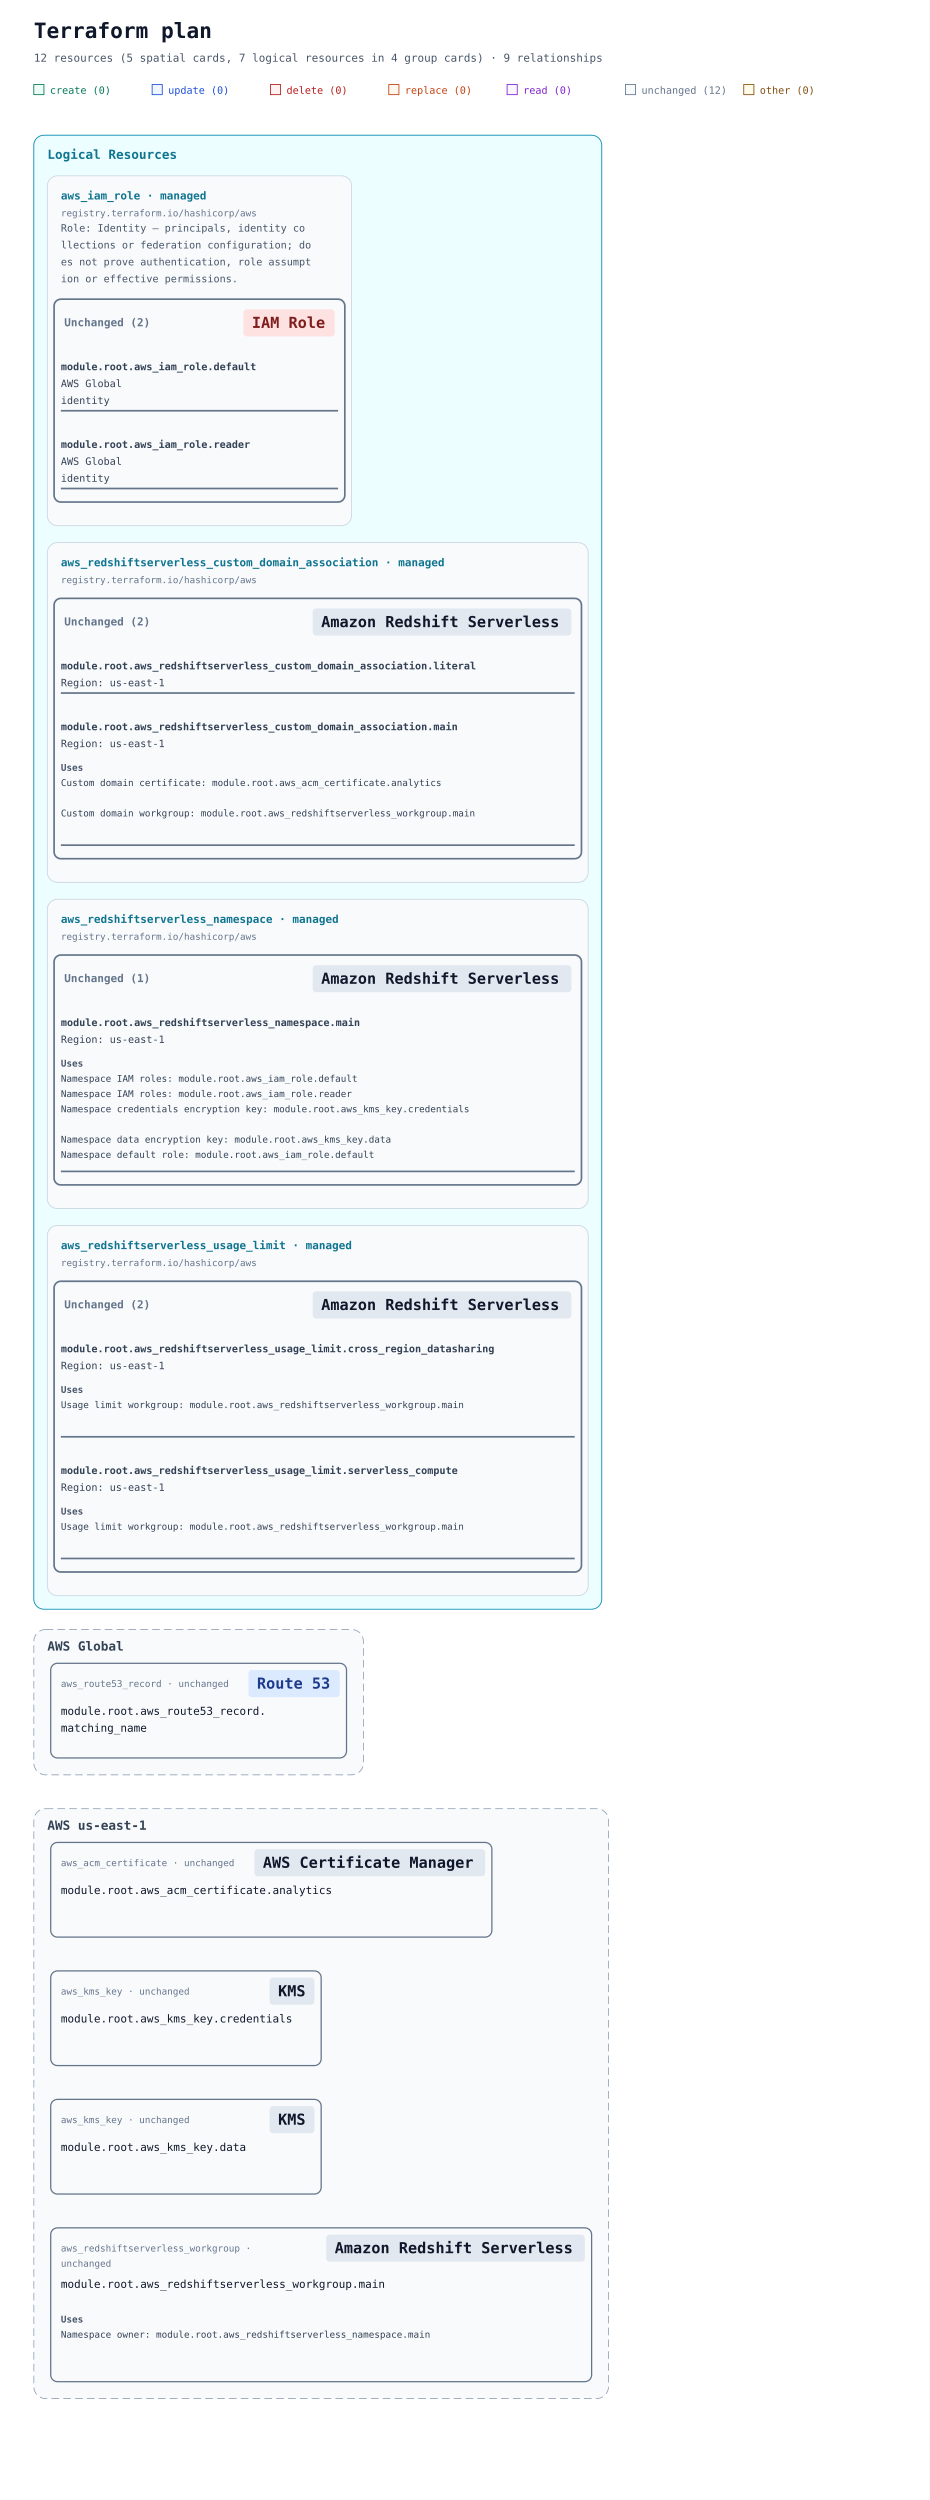
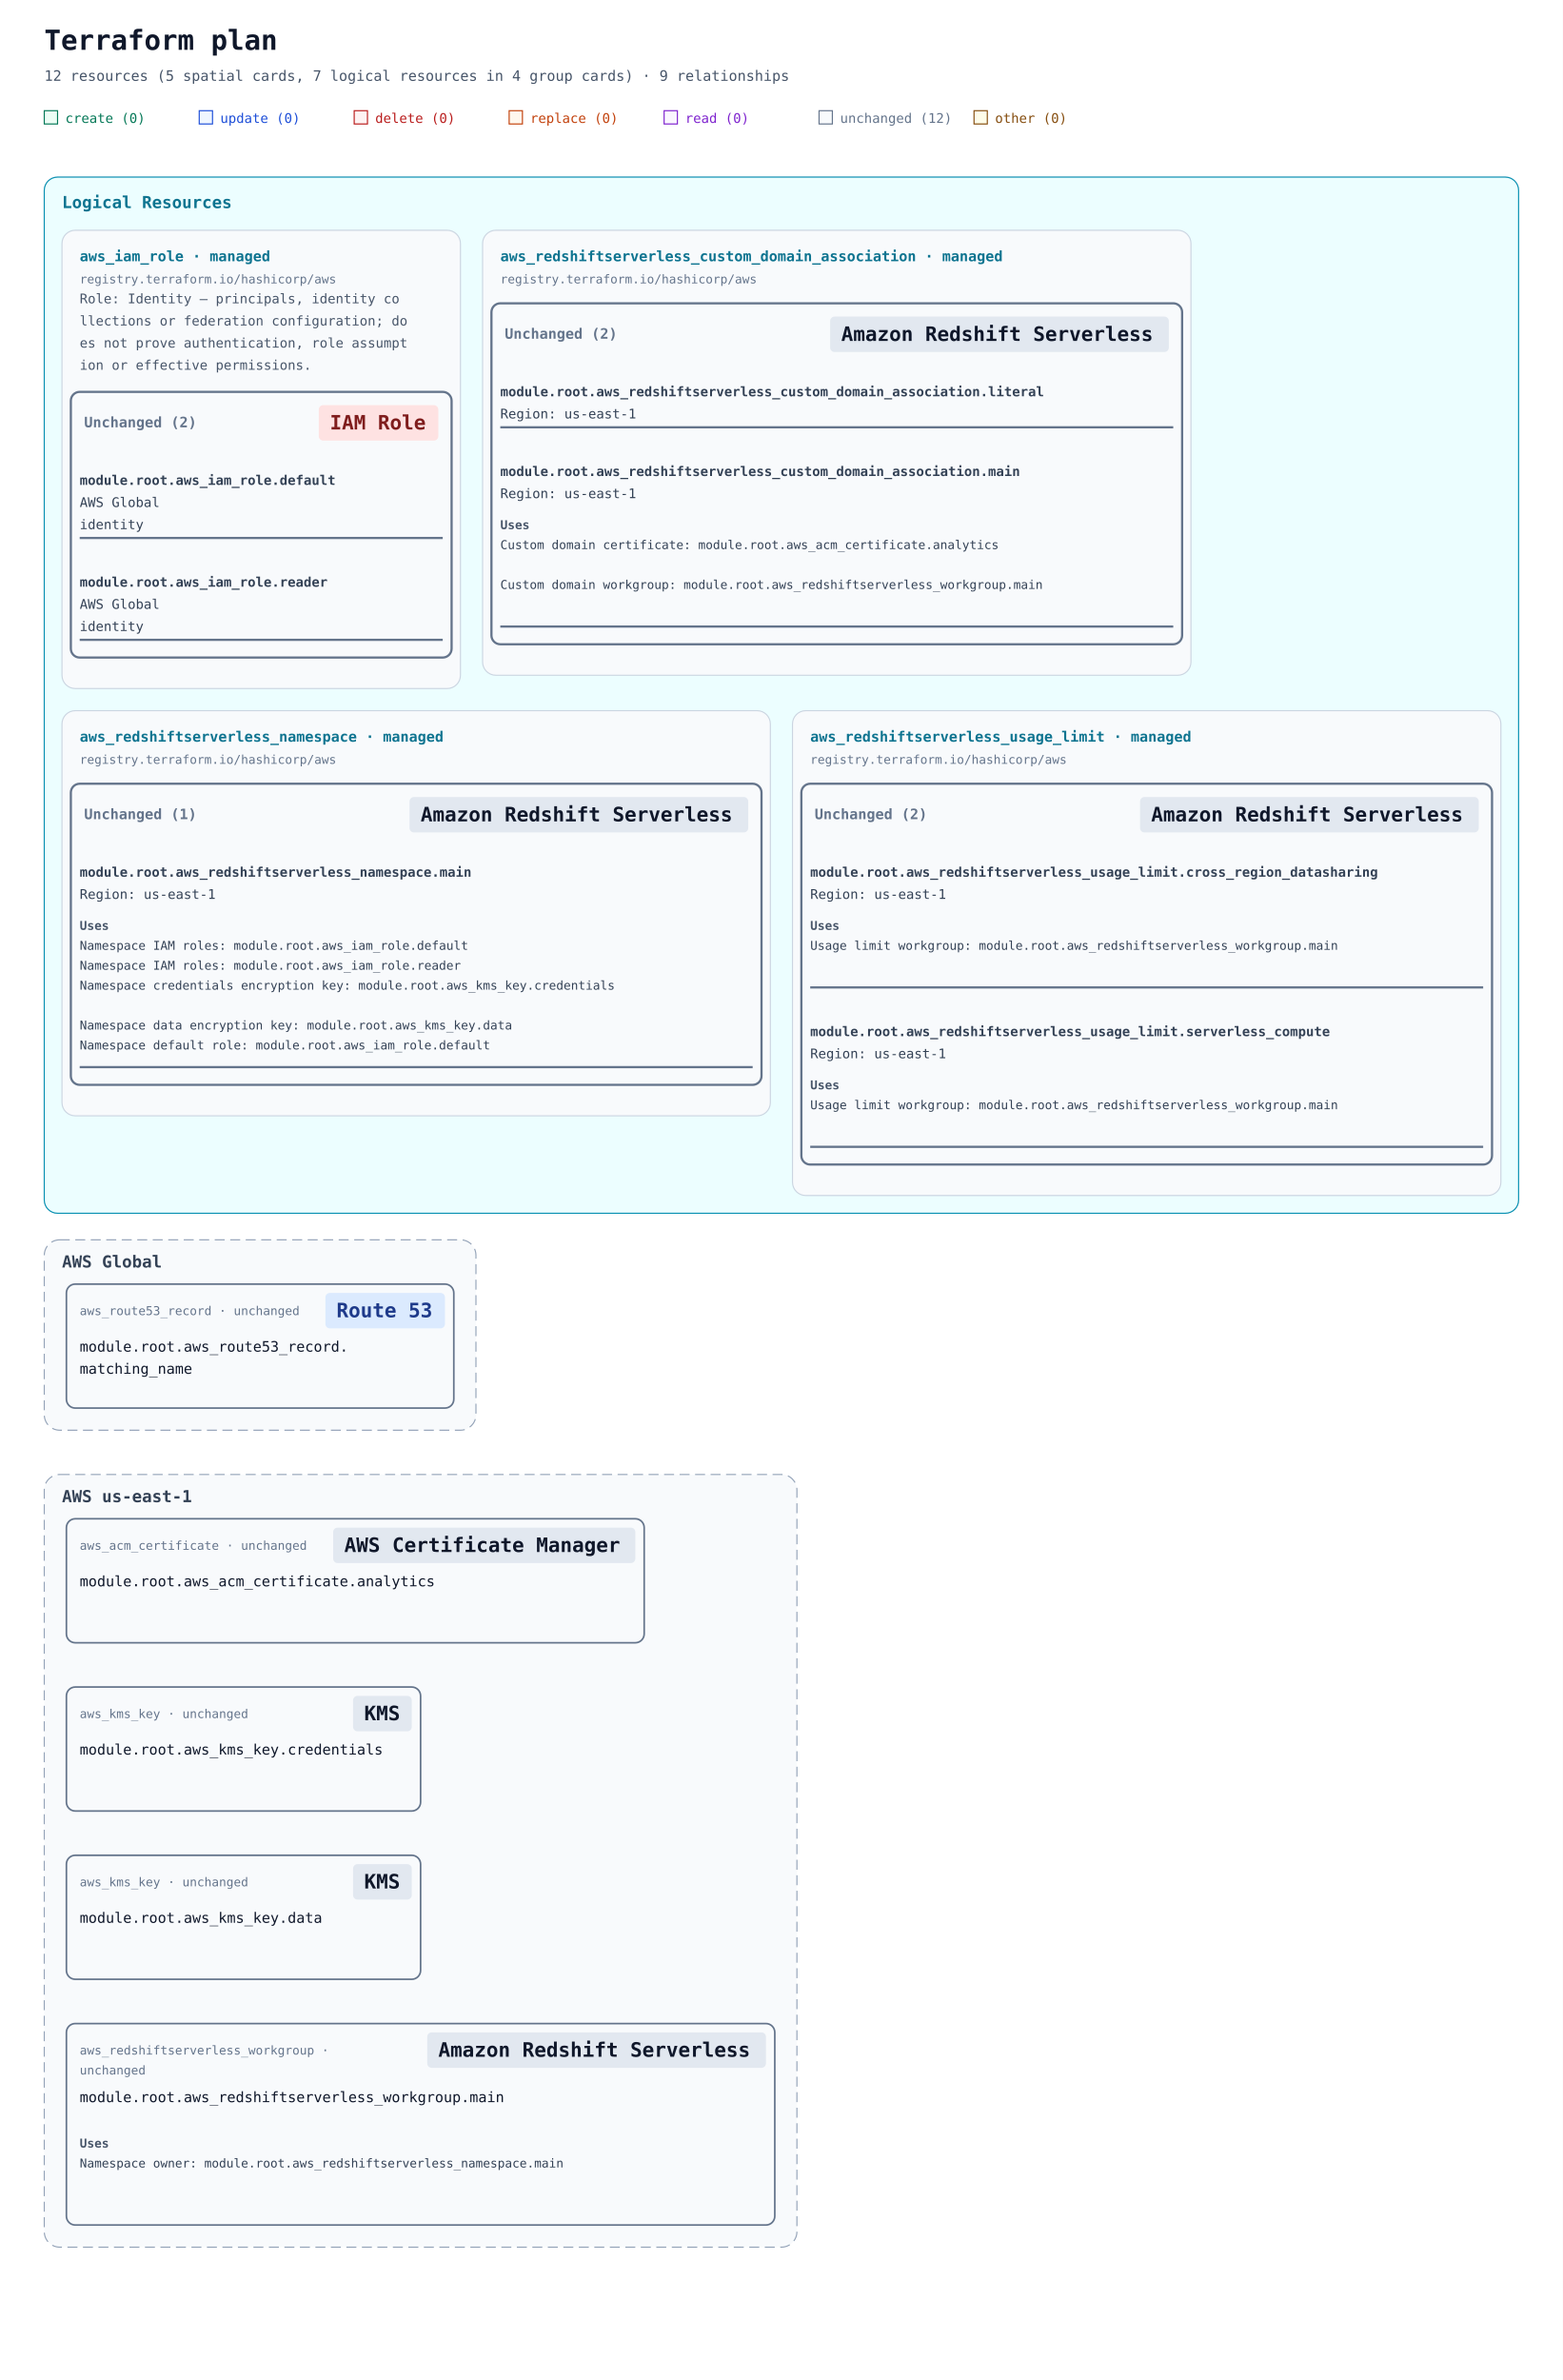
- <svg xmlns="http://www.w3.org/2000/svg" width="1100" height="2958" viewBox="0 0 1100 2958" role="img" aria-labelledby="title description" data-legend-mode="omitted">
+ <svg xmlns="http://www.w3.org/2000/svg" width="1412" height="2150" viewBox="0 0 1412 2150" role="img" aria-labelledby="title description" data-legend-mode="omitted">
  <defs>
    <marker id="arrow" viewBox="0 0 10 10" refX="9" refY="5" markerWidth="7" markerHeight="7" markerUnits="userSpaceOnUse" orient="auto-start-reverse">
      <path d="M 0 0 L 10 5 L 0 10 z" fill="#94a3b8" />
    </marker>
  </defs>
  <rect width="100%" height="100%" fill="#ffffff" />
  <g font-family="ui-monospace, SFMono-Regular, Consolas, monospace">
    <text x="40" y="45" font-size="25" font-weight="700" fill="#0f172a">Terraform plan</text>
    <text x="40" y="73" font-size="13" fill="#475569">12 resources (5 spatial cards, 7 logical resources in 4 group cards) · 9 relationships</text>
    <rect x="40" y="100" width="12" height="12" fill="#ecfdf5" stroke="#047857" />
    <text x="59" y="111" font-size="12" fill="#047857">create (0)</text>
    <rect x="180" y="100" width="12" height="12" fill="#eff6ff" stroke="#1d4ed8" />
    <text x="199" y="111" font-size="12" fill="#1d4ed8">update (0)</text>
    <rect x="320" y="100" width="12" height="12" fill="#fef2f2" stroke="#b91c1c" />
    <text x="339" y="111" font-size="12" fill="#b91c1c">delete (0)</text>
    <rect x="460" y="100" width="12" height="12" fill="#fff7ed" stroke="#c2410c" />
    <text x="479" y="111" font-size="12" fill="#c2410c">replace (0)</text>
    <rect x="600" y="100" width="12" height="12" fill="#faf5ff" stroke="#7e22ce" />
    <text x="619" y="111" font-size="12" fill="#7e22ce">read (0)</text>
    <rect x="740" y="100" width="12" height="12" fill="#f8fafc" stroke="#64748b" />
    <text x="759" y="111" font-size="12" fill="#64748b">unchanged (12)</text>
    <rect x="880" y="100" width="12" height="12" fill="#fefce8" stroke="#854d0e" />
    <text x="899" y="111" font-size="12" fill="#854d0e">other (0)</text>
-     <g data-annotation-area="true" data-packing-width="1100" data-measured-height="1768">
+     <g data-annotation-area="true" data-packing-width="1412" data-measured-height="960">
      <g data-annotation-card="true" transform="translate(40 160)">
-         <rect width="672" height="1744" rx="12" fill="#f8fafc" stroke="#cbd5e1" />
-         <g data-annotation-section="Logical Resources" data-packing-width="1020">
-           <rect width="672" height="1744" rx="12" fill="#ecfeff" stroke="#0891b2" />
+         <rect width="1332" height="936" rx="12" fill="#f8fafc" stroke="#cbd5e1" />
+         <g data-annotation-section="Logical Resources" data-packing-width="1332">
+           <rect width="1332" height="936" rx="12" fill="#ecfeff" stroke="#0891b2" />
          <text x="16" y="28" font-size="15" font-weight="700" fill="#0e7490">Logical Resources</text>
          <g data-annotation-card="true" transform="translate(16 48)">
            <rect width="360" height="414" rx="12" fill="#f8fafc" stroke="#cbd5e1" />
            <g data-logical-group="true" data-provider-source="registry.terraform.io/hashicorp/aws" data-resource-type="aws_iam_role" data-mode="managed">
              <text x="16" y="28" font-size="13" font-weight="700" fill="#0e7490">aws_iam_role · managed</text>
              <text x="16" y="48" font-size="11" fill="#64748b">registry.terraform.io/hashicorp/aws</text>
              <text data-role-explanation="true" x="16" y="66" font-size="12" fill="#475569" xml:space="preserve">Role: Identity — principals, identity co</text>
              <text data-role-explanation="true" x="16" y="86" font-size="12" fill="#475569" xml:space="preserve">llections or federation configuration; do</text>
              <text data-role-explanation="true" x="16" y="106" font-size="12" fill="#475569" xml:space="preserve">es not prove authentication, role assumpt</text>
              <text data-role-explanation="true" x="16" y="126" font-size="12" fill="#475569" xml:space="preserve">ion or effective permissions.</text>
              <g data-action-section="unchanged">
                <rect x="8" y="146" width="344" height="240" rx="8" fill="none" stroke="#64748b" stroke-width="2" />
                <text data-action-heading="true" x="20" y="178" font-size="13" font-weight="700" fill="#64748b" xml:space="preserve">Unchanged (2)</text>
                <rect data-service-badge="true" data-presentation-padding="10 4" data-service-category="iam" data-service-full-name="AWS Identity and Access Management" data-display-name="IAM Role" x="232" y="158" width="108" height="32" rx="4" fill="#fee2e2" />
                <text data-service-name="true" x="242" y="180" font-size="18" font-weight="700" fill="#7f1d1d" xml:space="preserve">IAM Role</text>
                <g id="resource-6177735f69616d5f726f6c652e64656661756c74-current" data-architecture-id="terraform:6177735f69616d5f726f6c652e64656661756c74-current" data-entity-kind="terraform" data-placement="logical" data-terraform-address="aws_iam_role.default" data-qualified-address="module.root.aws_iam_role.default" data-mode="managed" transform="translate(0 202)" data-role="identity">
                  <text x="16" y="28" font-size="12" fill="#334155" xml:space="preserve" font-weight="700">module.root.aws_iam_role.default</text>
                  <text x="16" y="48" font-size="12" fill="#334155" xml:space="preserve">AWS Global</text>
                  <text x="16" y="68" font-size="12" fill="#334155" xml:space="preserve">identity</text>
                  <line data-resource-underline="true" x1="16" y1="76" x2="344" y2="76" stroke="#64748b" stroke-width="2" />
                </g>
                <g id="resource-6177735f69616d5f726f6c652e726561646572-current" data-architecture-id="terraform:6177735f69616d5f726f6c652e726561646572-current" data-entity-kind="terraform" data-placement="logical" data-terraform-address="aws_iam_role.reader" data-qualified-address="module.root.aws_iam_role.reader" data-mode="managed" transform="translate(0 294)" data-role="identity">
                  <text x="16" y="28" font-size="12" fill="#334155" xml:space="preserve" font-weight="700">module.root.aws_iam_role.reader</text>
                  <text x="16" y="48" font-size="12" fill="#334155" xml:space="preserve">AWS Global</text>
                  <text x="16" y="68" font-size="12" fill="#334155" xml:space="preserve">identity</text>
                  <line data-resource-underline="true" x1="16" y1="76" x2="344" y2="76" stroke="#64748b" stroke-width="2" />
                </g>
              </g>
            </g>
          </g>
-           <g data-annotation-card="true" transform="translate(16 482)">
+           <g data-annotation-card="true" transform="translate(396 48)">
            <rect width="640" height="402" rx="12" fill="#f8fafc" stroke="#cbd5e1" />
            <g data-logical-group="true" data-provider-source="registry.terraform.io/hashicorp/aws" data-resource-type="aws_redshiftserverless_custom_domain_association" data-mode="managed">
              <text x="16" y="28" font-size="13" font-weight="700" fill="#0e7490">aws_redshiftserverless_custom_domain_association · managed</text>
              <text x="16" y="48" font-size="11" fill="#64748b">registry.terraform.io/hashicorp/aws</text>
              <g data-action-section="unchanged">
                <rect x="8" y="66" width="624" height="308" rx="8" fill="none" stroke="#64748b" stroke-width="2" />
                <text data-action-heading="true" x="20" y="98" font-size="13" font-weight="700" fill="#64748b" xml:space="preserve">Unchanged (2)</text>
                <rect data-service-badge="true" data-presentation-padding="10 4" data-service-category="neutral" data-service-full-name="Amazon Redshift Serverless" data-display-name="Amazon Redshift Serverless" x="314" y="78" width="306" height="32" rx="4" fill="#e2e8f0" />
                <text data-service-name="true" x="324" y="100" font-size="18" font-weight="700" fill="#0f172a" xml:space="preserve">Amazon Redshift Serverless</text>
                <g id="resource-6177735f72656473686966747365727665726c6573735f637573746f6d5f646f6d61696e5f6173736f63696174696f6e2e6c69746572616c-current" data-architecture-id="terraform:6177735f72656473686966747365727665726c6573735f637573746f6d5f646f6d61696e5f6173736f63696174696f6e2e6c69746572616c-current" data-entity-kind="terraform" data-placement="logical" data-terraform-address="aws_redshiftserverless_custom_domain_association.literal" data-qualified-address="module.root.aws_redshiftserverless_custom_domain_association.literal" data-mode="managed" transform="translate(0 122)">
                  <text x="16" y="28" font-size="12" fill="#334155" xml:space="preserve" font-weight="700">module.root.aws_redshiftserverless_custom_domain_association.literal</text>
                  <text x="16" y="48" font-size="12" fill="#334155" xml:space="preserve">Region: us-east-1</text>
                  <line data-resource-underline="true" x1="16" y1="56" x2="624" y2="56" stroke="#64748b" stroke-width="2" />
                </g>
                <g id="resource-6177735f72656473686966747365727665726c6573735f637573746f6d5f646f6d61696e5f6173736f63696174696f6e2e6d61696e-current" data-architecture-id="terraform:6177735f72656473686966747365727665726c6573735f637573746f6d5f646f6d61696e5f6173736f63696174696f6e2e6d61696e-current" data-entity-kind="terraform" data-placement="logical" data-terraform-address="aws_redshiftserverless_custom_domain_association.main" data-qualified-address="module.root.aws_redshiftserverless_custom_domain_association.main" data-mode="managed" transform="translate(0 194)">
                  <text x="16" y="28" font-size="12" fill="#334155" xml:space="preserve" font-weight="700">module.root.aws_redshiftserverless_custom_domain_association.main</text>
                  <text x="16" y="48" font-size="12" fill="#334155" xml:space="preserve">Region: us-east-1</text>
                  <g data-resource-references="true">
                    <text x="16" y="76" font-size="11" font-weight="700" fill="#475569">Uses</text>
                    <a href="#resource-6177735f61636d5f63657274696669636174652e616e616c7974696373-current" data-reference-attribute="custom_domain_certificate_arn">
                      <text x="16" y="94" font-size="11" fill="#334155" xml:space="preserve">Custom domain certificate: module.root.aws_acm_certificate.analytics</text>
                    </a>
                    <a href="#resource-6177735f72656473686966747365727665726c6573735f776f726b67726f75702e6d61696e-current" data-reference-attribute="workgroup_name">
                      <text x="16" y="130" font-size="11" fill="#334155" xml:space="preserve">Custom domain workgroup: module.root.aws_redshiftserverless_workgroup.main</text>
                    </a>
                  </g>
                  <line data-resource-underline="true" x1="16" y1="164" x2="624" y2="164" stroke="#64748b" stroke-width="2" />
                </g>
              </g>
            </g>
          </g>
-           <g data-annotation-card="true" transform="translate(16 904)">
+           <g data-annotation-card="true" transform="translate(16 482)">
            <rect width="640" height="366" rx="12" fill="#f8fafc" stroke="#cbd5e1" />
            <g data-logical-group="true" data-provider-source="registry.terraform.io/hashicorp/aws" data-resource-type="aws_redshiftserverless_namespace" data-mode="managed">
              <text x="16" y="28" font-size="13" font-weight="700" fill="#0e7490">aws_redshiftserverless_namespace · managed</text>
              <text x="16" y="48" font-size="11" fill="#64748b">registry.terraform.io/hashicorp/aws</text>
              <g data-action-section="unchanged">
                <rect x="8" y="66" width="624" height="272" rx="8" fill="none" stroke="#64748b" stroke-width="2" />
                <text data-action-heading="true" x="20" y="98" font-size="13" font-weight="700" fill="#64748b" xml:space="preserve">Unchanged (1)</text>
                <rect data-service-badge="true" data-presentation-padding="10 4" data-service-category="neutral" data-service-full-name="Amazon Redshift Serverless" data-display-name="Amazon Redshift Serverless" x="314" y="78" width="306" height="32" rx="4" fill="#e2e8f0" />
                <text data-service-name="true" x="324" y="100" font-size="18" font-weight="700" fill="#0f172a" xml:space="preserve">Amazon Redshift Serverless</text>
                <g id="resource-6177735f72656473686966747365727665726c6573735f6e616d6573706163652e6d61696e-current" data-architecture-id="terraform:6177735f72656473686966747365727665726c6573735f6e616d6573706163652e6d61696e-current" data-entity-kind="terraform" data-placement="logical" data-terraform-address="aws_redshiftserverless_namespace.main" data-qualified-address="module.root.aws_redshiftserverless_namespace.main" data-mode="managed" transform="translate(0 122)">
                  <text x="16" y="28" font-size="12" fill="#334155" xml:space="preserve" font-weight="700">module.root.aws_redshiftserverless_namespace.main</text>
                  <text x="16" y="48" font-size="12" fill="#334155" xml:space="preserve">Region: us-east-1</text>
                  <g data-resource-references="true">
                    <text x="16" y="76" font-size="11" font-weight="700" fill="#475569">Uses</text>
                    <a href="#resource-6177735f69616d5f726f6c652e64656661756c74-current" data-reference-attribute="iam_roles">
                      <text x="16" y="94" font-size="11" fill="#334155" xml:space="preserve">Namespace IAM roles: module.root.aws_iam_role.default</text>
                    </a>
                    <a href="#resource-6177735f69616d5f726f6c652e726561646572-current" data-reference-attribute="iam_roles">
                      <text x="16" y="112" font-size="11" fill="#334155" xml:space="preserve">Namespace IAM roles: module.root.aws_iam_role.reader</text>
                    </a>
                    <a href="#resource-6177735f6b6d735f6b65792e63726564656e7469616c73-current" data-reference-attribute="admin_password_secret_kms_key_id">
                      <text x="16" y="130" font-size="11" fill="#334155" xml:space="preserve">Namespace credentials encryption key: module.root.aws_kms_key.credentials</text>
                    </a>
                    <a href="#resource-6177735f6b6d735f6b65792e64617461-current" data-reference-attribute="kms_key_id">
                      <text x="16" y="166" font-size="11" fill="#334155" xml:space="preserve">Namespace data encryption key: module.root.aws_kms_key.data</text>
                    </a>
                    <a href="#resource-6177735f69616d5f726f6c652e64656661756c74-current" data-reference-attribute="default_iam_role_arn">
                      <text x="16" y="184" font-size="11" fill="#334155" xml:space="preserve">Namespace default role: module.root.aws_iam_role.default</text>
                    </a>
                  </g>
                  <line data-resource-underline="true" x1="16" y1="200" x2="624" y2="200" stroke="#64748b" stroke-width="2" />
                </g>
              </g>
            </g>
          </g>
-           <g data-annotation-card="true" transform="translate(16 1290)">
+           <g data-annotation-card="true" transform="translate(676 482)">
            <rect width="640" height="438" rx="12" fill="#f8fafc" stroke="#cbd5e1" />
            <g data-logical-group="true" data-provider-source="registry.terraform.io/hashicorp/aws" data-resource-type="aws_redshiftserverless_usage_limit" data-mode="managed">
              <text x="16" y="28" font-size="13" font-weight="700" fill="#0e7490">aws_redshiftserverless_usage_limit · managed</text>
              <text x="16" y="48" font-size="11" fill="#64748b">registry.terraform.io/hashicorp/aws</text>
              <g data-action-section="unchanged">
                <rect x="8" y="66" width="624" height="344" rx="8" fill="none" stroke="#64748b" stroke-width="2" />
                <text data-action-heading="true" x="20" y="98" font-size="13" font-weight="700" fill="#64748b" xml:space="preserve">Unchanged (2)</text>
                <rect data-service-badge="true" data-presentation-padding="10 4" data-service-category="neutral" data-service-full-name="Amazon Redshift Serverless" data-display-name="Amazon Redshift Serverless" x="314" y="78" width="306" height="32" rx="4" fill="#e2e8f0" />
                <text data-service-name="true" x="324" y="100" font-size="18" font-weight="700" fill="#0f172a" xml:space="preserve">Amazon Redshift Serverless</text>
                <g id="resource-6177735f72656473686966747365727665726c6573735f75736167655f6c696d69742e63726f73735f726567696f6e5f6461746173686172696e67-current" data-architecture-id="terraform:6177735f72656473686966747365727665726c6573735f75736167655f6c696d69742e63726f73735f726567696f6e5f6461746173686172696e67-current" data-entity-kind="terraform" data-placement="logical" data-terraform-address="aws_redshiftserverless_usage_limit.cross_region_datasharing" data-qualified-address="module.root.aws_redshiftserverless_usage_limit.cross_region_datasharing" data-mode="managed" transform="translate(0 122)">
                  <text x="16" y="28" font-size="12" fill="#334155" xml:space="preserve" font-weight="700">module.root.aws_redshiftserverless_usage_limit.cross_region_datasharing</text>
                  <text x="16" y="48" font-size="12" fill="#334155" xml:space="preserve">Region: us-east-1</text>
                  <g data-resource-references="true">
                    <text x="16" y="76" font-size="11" font-weight="700" fill="#475569">Uses</text>
                    <a href="#resource-6177735f72656473686966747365727665726c6573735f776f726b67726f75702e6d61696e-current" data-reference-attribute="resource_arn">
                      <text x="16" y="94" font-size="11" fill="#334155" xml:space="preserve">Usage limit workgroup: module.root.aws_redshiftserverless_workgroup.main</text>
                    </a>
                  </g>
                  <line data-resource-underline="true" x1="16" y1="128" x2="624" y2="128" stroke="#64748b" stroke-width="2" />
                </g>
                <g id="resource-6177735f72656473686966747365727665726c6573735f75736167655f6c696d69742e7365727665726c6573735f636f6d70757465-current" data-architecture-id="terraform:6177735f72656473686966747365727665726c6573735f75736167655f6c696d69742e7365727665726c6573735f636f6d70757465-current" data-entity-kind="terraform" data-placement="logical" data-terraform-address="aws_redshiftserverless_usage_limit.serverless_compute" data-qualified-address="module.root.aws_redshiftserverless_usage_limit.serverless_compute" data-mode="managed" transform="translate(0 266)">
                  <text x="16" y="28" font-size="12" fill="#334155" xml:space="preserve" font-weight="700">module.root.aws_redshiftserverless_usage_limit.serverless_compute</text>
                  <text x="16" y="48" font-size="12" fill="#334155" xml:space="preserve">Region: us-east-1</text>
                  <g data-resource-references="true">
                    <text x="16" y="76" font-size="11" font-weight="700" fill="#475569">Uses</text>
                    <a href="#resource-6177735f72656473686966747365727665726c6573735f776f726b67726f75702e6d61696e-current" data-reference-attribute="resource_arn">
                      <text x="16" y="94" font-size="11" fill="#334155" xml:space="preserve">Usage limit workgroup: module.root.aws_redshiftserverless_workgroup.main</text>
                    </a>
                  </g>
                  <line data-resource-underline="true" x1="16" y1="128" x2="624" y2="128" stroke="#64748b" stroke-width="2" />
                </g>
              </g>
            </g>
          </g>
        </g>
      </g>
    </g>
-     <g data-architecture="true" transform="translate(0 1768)">
+     <g data-architecture="true" transform="translate(0 960)">
      <g data-deployment-scope="true" data-scope-provider="AWS" data-global="true">
        <rect x="40" y="160" width="390" height="172" rx="14" fill="#f8fafc" stroke="#94a3b8" stroke-dasharray="9 5" />
        <text x="56" y="185" font-size="15" font-weight="700" fill="#334155">AWS Global</text>
      </g>
      <g data-deployment-scope="true" data-scope-provider="AWS" data-region="us-east-1">
        <rect x="40" y="372" width="680" height="698" rx="14" fill="#f8fafc" stroke="#94a3b8" stroke-dasharray="9 5" />
        <text x="56" y="397" font-size="15" font-weight="700" fill="#334155">AWS us-east-1</text>
      </g>
      <g data-edge-kind="dependency" data-source="resource-6177735f61636d5f63657274696669636174652e616e616c7974696373-current" data-target="resource-6177735f72656473686966747365727665726c6573735f637573746f6d5f646f6d61696e5f6173736f63696174696f6e2e6d61696e-current" />
      <g data-edge-kind="dependency" data-source="resource-6177735f69616d5f726f6c652e64656661756c74-current" data-target="resource-6177735f72656473686966747365727665726c6573735f6e616d6573706163652e6d61696e-current" />
      <g data-edge-kind="dependency" data-source="resource-6177735f69616d5f726f6c652e726561646572-current" data-target="resource-6177735f72656473686966747365727665726c6573735f6e616d6573706163652e6d61696e-current" />
      <g data-edge-kind="dependency" data-source="resource-6177735f6b6d735f6b65792e63726564656e7469616c73-current" data-target="resource-6177735f72656473686966747365727665726c6573735f6e616d6573706163652e6d61696e-current" />
      <g data-edge-kind="dependency" data-source="resource-6177735f6b6d735f6b65792e64617461-current" data-target="resource-6177735f72656473686966747365727665726c6573735f6e616d6573706163652e6d61696e-current" />
      <g data-edge-kind="dependency" data-source="resource-6177735f72656473686966747365727665726c6573735f6e616d6573706163652e6d61696e-current" data-target="resource-6177735f72656473686966747365727665726c6573735f776f726b67726f75702e6d61696e-current" />
      <g data-edge-kind="dependency" data-source="resource-6177735f72656473686966747365727665726c6573735f776f726b67726f75702e6d61696e-current" data-target="resource-6177735f72656473686966747365727665726c6573735f637573746f6d5f646f6d61696e5f6173736f63696174696f6e2e6d61696e-current" />
      <g data-edge-kind="dependency" data-source="resource-6177735f72656473686966747365727665726c6573735f776f726b67726f75702e6d61696e-current" data-target="resource-6177735f72656473686966747365727665726c6573735f75736167655f6c696d69742e63726f73735f726567696f6e5f6461746173686172696e67-current" />
      <g data-edge-kind="dependency" data-source="resource-6177735f72656473686966747365727665726c6573735f776f726b67726f75702e6d61696e-current" data-target="resource-6177735f72656473686966747365727665726c6573735f75736167655f6c696d69742e7365727665726c6573735f636f6d70757465-current" />
      <g id="resource-6177735f61636d5f63657274696669636174652e616e616c7974696373-current" data-architecture-id="terraform:6177735f61636d5f63657274696669636174652e616e616c7974696373-current" data-qualified-address="module.root.aws_acm_certificate.analytics" data-terraform-address="aws_acm_certificate.analytics">
        <rect x="60" y="412" width="522" height="112" rx="8" fill="#f8fafc" stroke="#64748b" stroke-width="1.5" data-mode="managed" />
        <text data-resource-type-heading="true" x="72" y="440" font-size="11" fill="#64748b" xml:space="preserve">aws_acm_certificate · unchanged</text>
        <rect data-service-badge="true" data-presentation-padding="10 4" data-service-category="neutral" data-service-full-name="AWS Certificate Manager" data-display-name="AWS Certificate Manager" x="301" y="420" width="273" height="32" rx="4" fill="#e2e8f0" />
        <text data-service-name="true" x="311" y="442" font-size="18" font-weight="700" fill="#0f172a" xml:space="preserve">AWS Certificate Manager</text>
        <text x="72" y="473" font-size="13" fill="#0f172a" xml:space="preserve">module.root.aws_acm_certificate.analytics</text>
      </g>
      <g id="resource-6177735f6b6d735f6b65792e63726564656e7469616c73-current" data-architecture-id="terraform:6177735f6b6d735f6b65792e63726564656e7469616c73-current" data-qualified-address="module.root.aws_kms_key.credentials" data-terraform-address="aws_kms_key.credentials">
        <rect x="60" y="564" width="320" height="112" rx="8" fill="#f8fafc" stroke="#64748b" stroke-width="1.5" data-mode="managed" />
        <text data-resource-type-heading="true" x="72" y="592" font-size="11" fill="#64748b" xml:space="preserve">aws_kms_key · unchanged</text>
        <rect data-service-badge="true" data-presentation-padding="10 4" data-service-category="neutral" data-service-full-name="AWS Key Management Service" data-display-name="KMS" x="319" y="572" width="53" height="32" rx="4" fill="#e2e8f0" />
        <text data-service-name="true" x="329" y="594" font-size="18" font-weight="700" fill="#0f172a" xml:space="preserve">KMS</text>
        <text x="72" y="625" font-size="13" fill="#0f172a" xml:space="preserve">module.root.aws_kms_key.credentials</text>
      </g>
      <g id="resource-6177735f6b6d735f6b65792e64617461-current" data-architecture-id="terraform:6177735f6b6d735f6b65792e64617461-current" data-qualified-address="module.root.aws_kms_key.data" data-terraform-address="aws_kms_key.data">
        <rect x="60" y="716" width="320" height="112" rx="8" fill="#f8fafc" stroke="#64748b" stroke-width="1.5" data-mode="managed" />
        <text data-resource-type-heading="true" x="72" y="744" font-size="11" fill="#64748b" xml:space="preserve">aws_kms_key · unchanged</text>
        <rect data-service-badge="true" data-presentation-padding="10 4" data-service-category="neutral" data-service-full-name="AWS Key Management Service" data-display-name="KMS" x="319" y="724" width="53" height="32" rx="4" fill="#e2e8f0" />
        <text data-service-name="true" x="329" y="746" font-size="18" font-weight="700" fill="#0f172a" xml:space="preserve">KMS</text>
        <text x="72" y="777" font-size="13" fill="#0f172a" xml:space="preserve">module.root.aws_kms_key.data</text>
      </g>
      <g id="resource-6177735f72656473686966747365727665726c6573735f776f726b67726f75702e6d61696e-current" data-architecture-id="terraform:6177735f72656473686966747365727665726c6573735f776f726b67726f75702e6d61696e-current" data-qualified-address="module.root.aws_redshiftserverless_workgroup.main" data-terraform-address="aws_redshiftserverless_workgroup.main">
        <rect x="60" y="868" width="640" height="182" rx="8" fill="#f8fafc" stroke="#64748b" stroke-width="1.5" data-mode="managed" />
        <text data-resource-type-heading="true" x="72" y="896" font-size="11" fill="#64748b" xml:space="preserve">aws_redshiftserverless_workgroup · </text>
        <text data-resource-type-heading="true" x="72" y="914" font-size="11" fill="#64748b" xml:space="preserve">unchanged</text>
        <rect data-service-badge="true" data-presentation-padding="10 4" data-service-category="neutral" data-service-full-name="Amazon Redshift Serverless" data-display-name="Amazon Redshift Serverless" x="386" y="876" width="306" height="32" rx="4" fill="#e2e8f0" />
        <text data-service-name="true" x="396" y="898" font-size="18" font-weight="700" fill="#0f172a" xml:space="preserve">Amazon Redshift Serverless</text>
        <text x="72" y="939" font-size="13" fill="#0f172a" xml:space="preserve">module.root.aws_redshiftserverless_workgroup.main</text>
        <g data-resource-references="true">
          <text x="72" y="980" font-size="11" font-weight="700" fill="#475569">Uses</text>
          <a href="#resource-6177735f72656473686966747365727665726c6573735f6e616d6573706163652e6d61696e-current" data-reference-attribute="namespace_name">
            <text x="72" y="998" font-size="11" fill="#334155" xml:space="preserve">Namespace owner: module.root.aws_redshiftserverless_namespace.main</text>
          </a>
        </g>
      </g>
      <g id="resource-6177735f726f75746535335f7265636f72642e6d61746368696e675f6e616d65-current" data-architecture-id="terraform:6177735f726f75746535335f7265636f72642e6d61746368696e675f6e616d65-current" data-qualified-address="module.root.aws_route53_record.matching_name" data-terraform-address="aws_route53_record.matching_name">
        <rect x="60" y="200" width="350" height="112" rx="8" fill="#f8fafc" stroke="#64748b" stroke-width="1.5" data-mode="managed" />
        <text data-resource-type-heading="true" x="72" y="228" font-size="11" fill="#64748b" xml:space="preserve">aws_route53_record · unchanged</text>
        <rect data-service-badge="true" data-presentation-padding="10 4" data-service-category="network" data-service-full-name="Amazon Route 53" data-display-name="Route 53" x="294" y="208" width="108" height="32" rx="4" fill="#dbeafe" />
        <text data-service-name="true" x="304" y="230" font-size="18" font-weight="700" fill="#1e3a8a" xml:space="preserve">Route 53</text>
        <text x="72" y="261" font-size="13" fill="#0f172a" xml:space="preserve">module.root.aws_route53_record.</text>
        <text x="72" y="281" font-size="13" fill="#0f172a" xml:space="preserve">matching_name</text>
      </g>
    </g>
  </g>
</svg>
